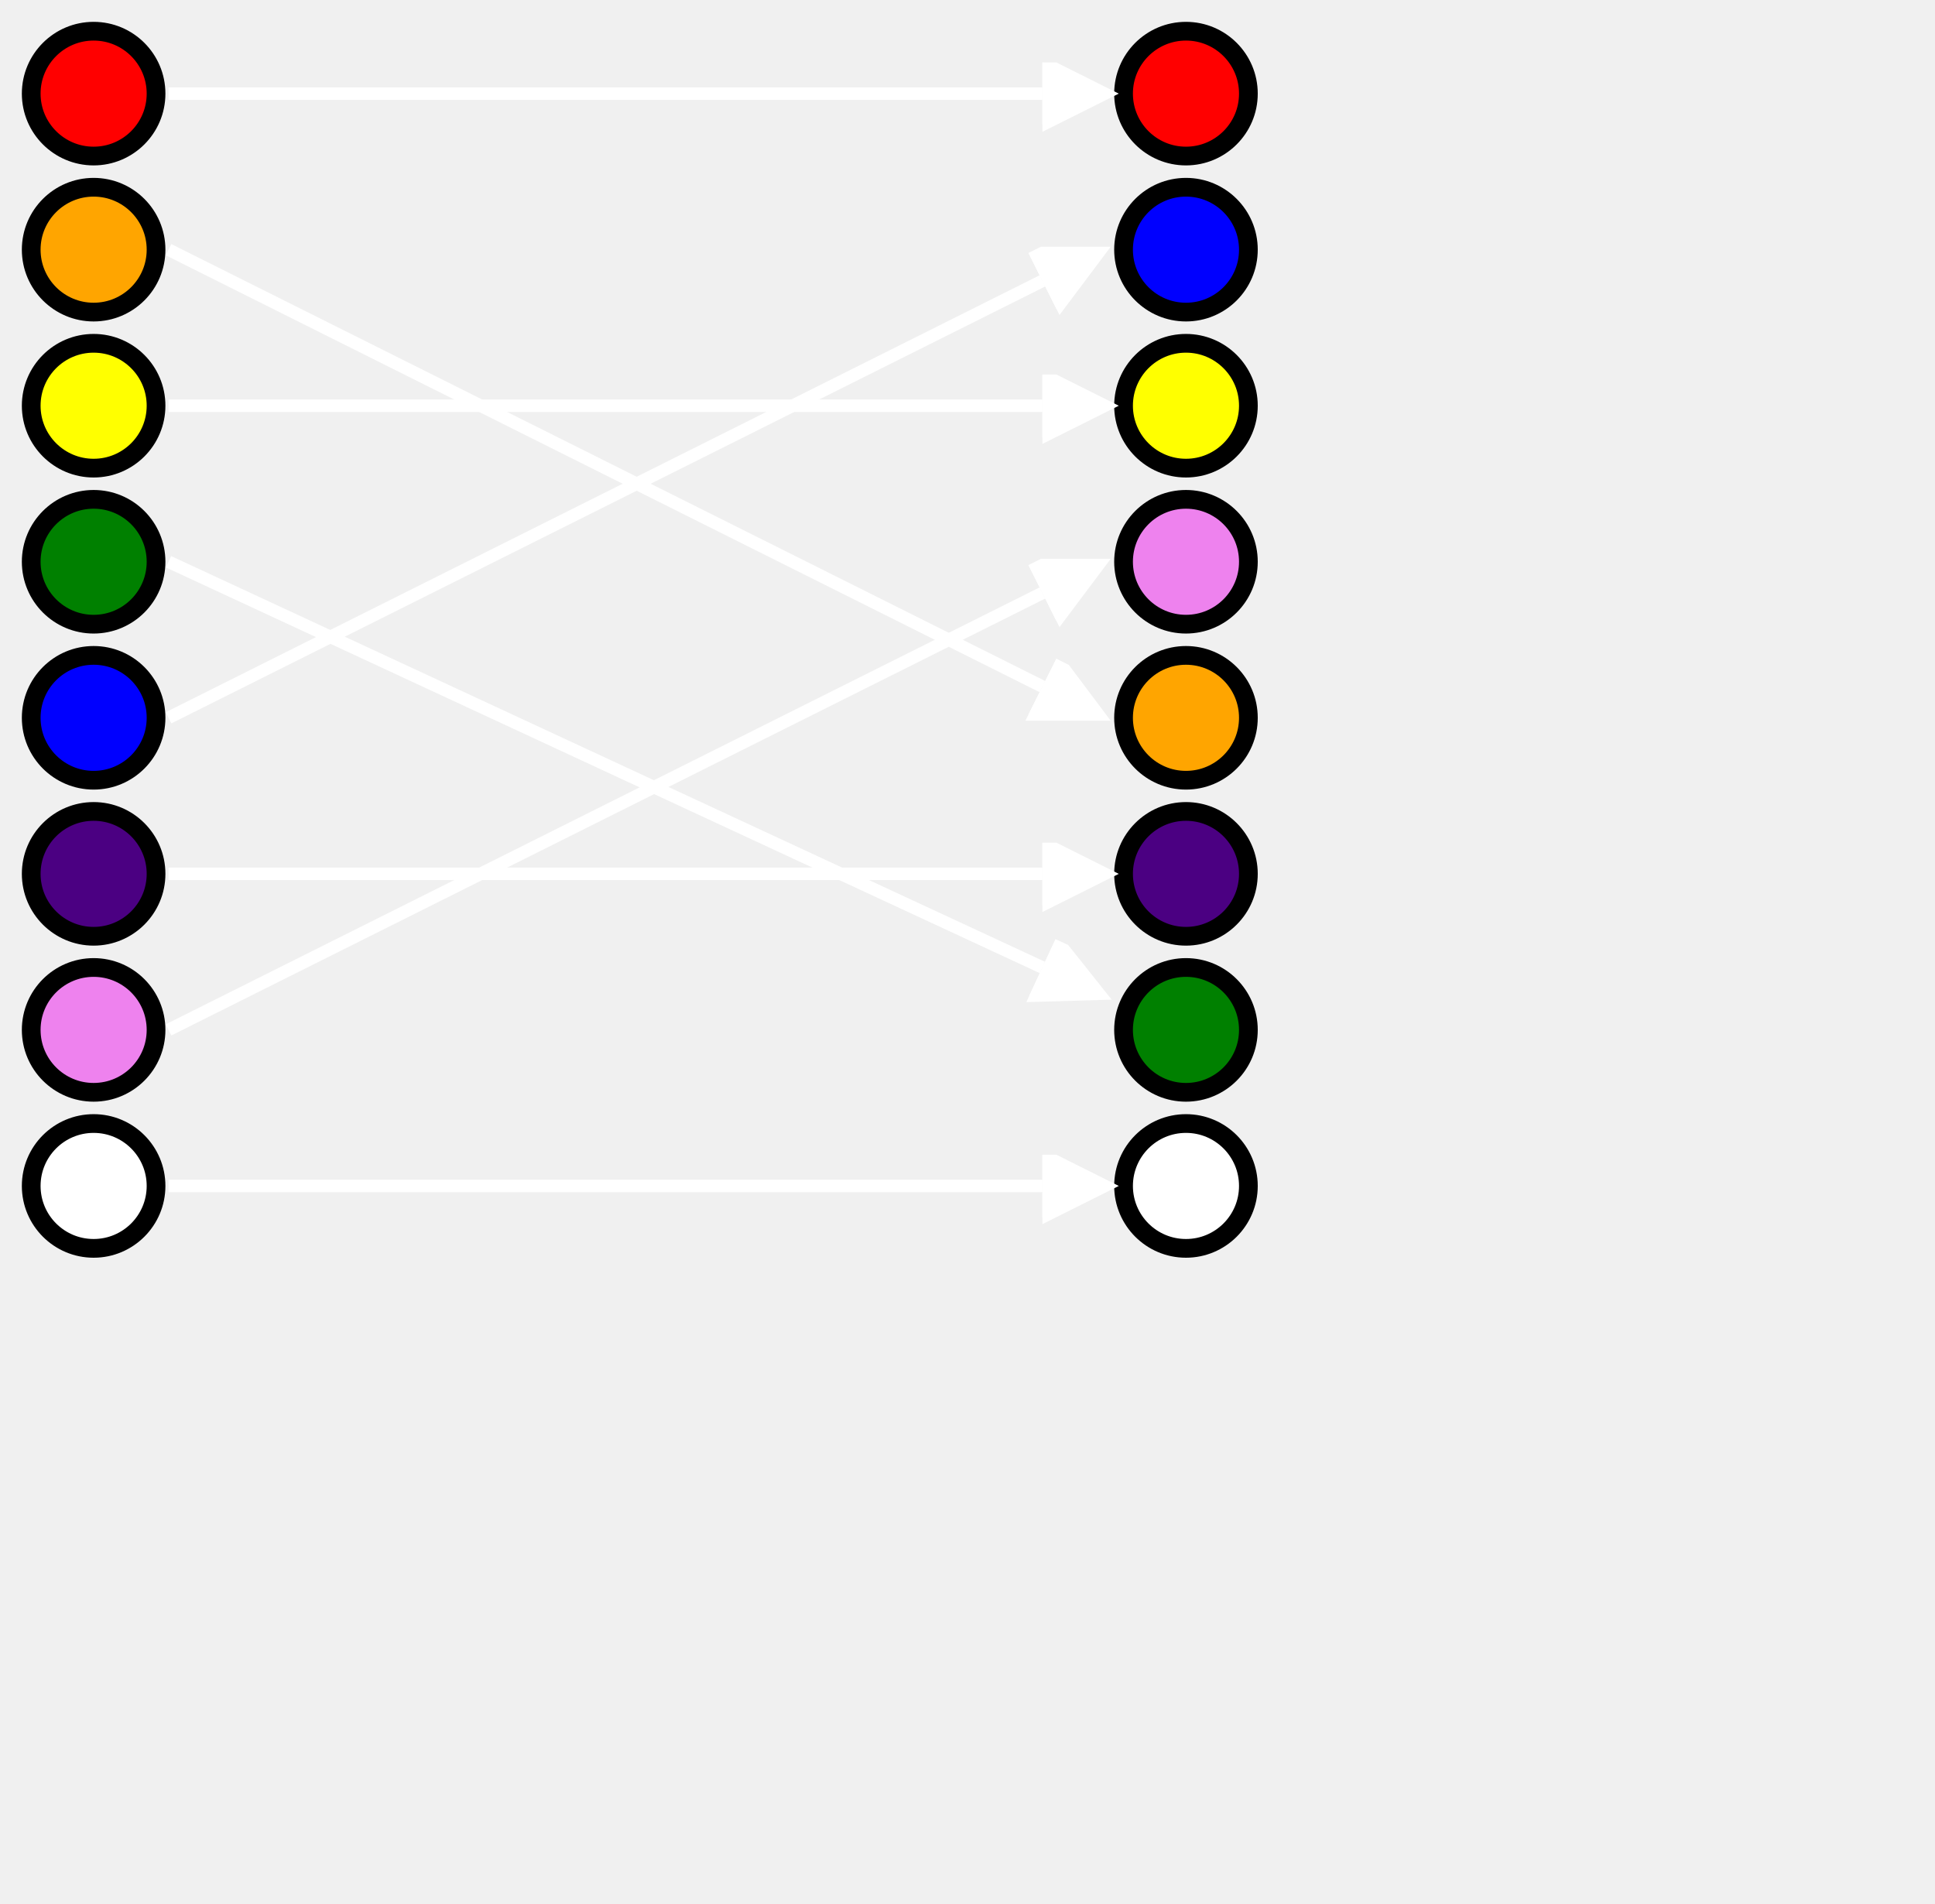
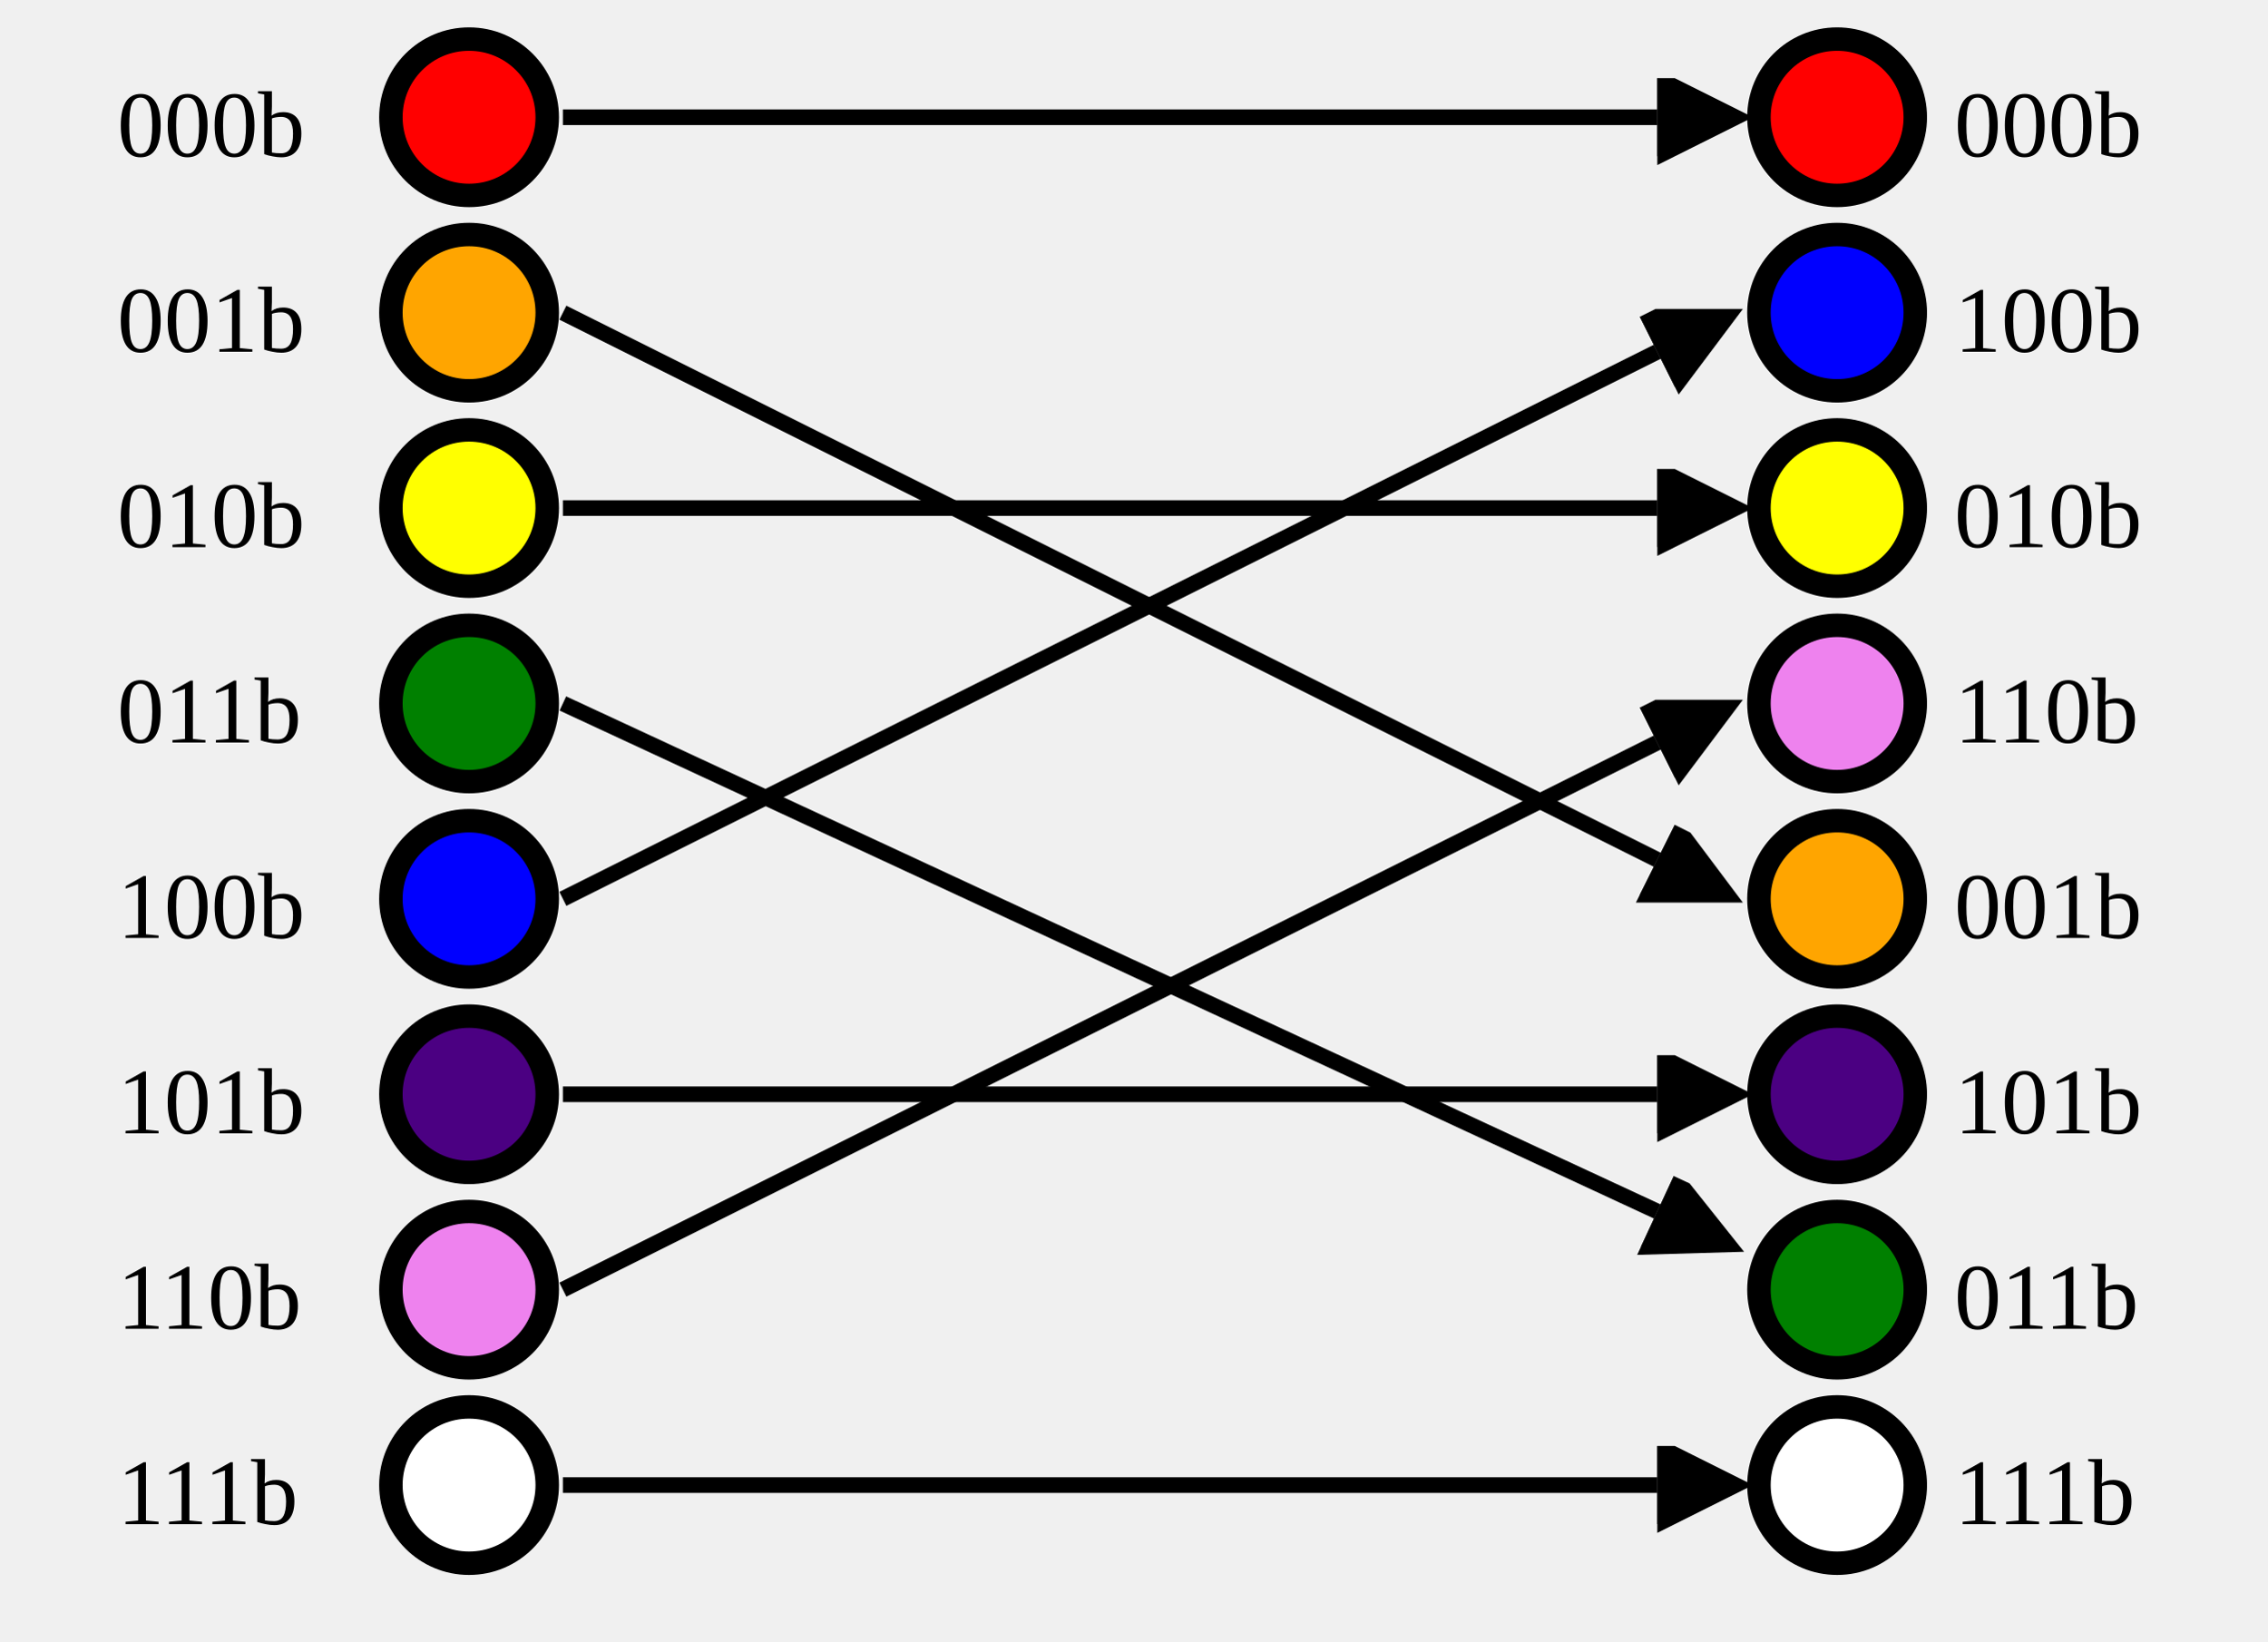
- <svg xmlns="http://www.w3.org/2000/svg" viewBox="0 0 310 305">
+ <svg xmlns="http://www.w3.org/2000/svg" viewBox="0 0 290 210">
  <style>
    .small {
      dominant-baseline: central;
      text-anchor: middle;
      font-size:10px;
    }
    .unix {
      fill: #386cb0;
    }
    .ipip {
      fill: red;
    }
    .eth {
      fill: #beaed4;
    }
    .switch {
      fill: #f0027f;
    }
    .arrow {
-       stroke: white;
-       fill: white;
+       stroke: black;
+       fill: black;
+     }
+     svg {
+       background-color: #ffffff;
    }
  </style>
  <defs>
    <marker id="arrowhead_right" markerWidth="10" markerHeight="10" refX="0" refY="2.5" orient="auto">
      <polygon class="arrow" points="0,0 5,2.5 0,5 0,0" />
    </marker>
  </defs>
  <g transform="translate(15,15)">
-     <g transform="translate(0,0)">
+     <g transform="translate(0,5)">
+       <text x="0" y="0">000b</text>
+       <text x="0" y="25">001b</text>
+       <text x="0" y="50">010b</text>
+       <text x="0" y="75">011b</text>
+       <text x="0" y="100">100b</text>
+       <text x="0" y="125">101b</text>
+       <text x="0" y="150">110b</text>
+       <text x="0" y="175">111b</text>
+     </g>
+     <g transform="translate(235,5)">
+       <text x="0" y="0">000b</text>
+       <text x="0" y="25">100b</text>
+       <text x="0" y="50">010b</text>
+       <text x="0" y="75">110b</text>
+       <text x="0" y="100">001b</text>
+       <text x="0" y="125">101b</text>
+       <text x="0" y="150">011b</text>
+       <text x="0" y="175">111b</text>
+     </g>
+     <g transform="translate(45,0)">
      <circle cx="0" cy="0" r="10" stroke="black" stroke-width="3" fill="red" />
      <circle cx="0" cy="25" r="10" stroke="black" stroke-width="3" fill="orange" />
      <circle cx="0" cy="50" r="10" stroke="black" stroke-width="3" fill="yellow" />
      <circle cx="0" cy="75" r="10" stroke="black" stroke-width="3" fill="green" />
      <circle cx="0" cy="100" r="10" stroke="black" stroke-width="3" fill="blue" />
      <circle cx="0" cy="125" r="10" stroke="black" stroke-width="3" fill="indigo" />
      <circle cx="0" cy="150" r="10" stroke="black" stroke-width="3" fill="violet" />
      <circle cx="0" cy="175" r="10" stroke="black" stroke-width="3" fill="white" />
    </g>
-     <g transform="translate(175,0)">
+     <g transform="translate(220,0)">
      <circle cx="0" cy="0" r="10" stroke="black" stroke-width="3" fill="red" />
      <circle cx="0" cy="25" r="10" stroke="black" stroke-width="3" fill="blue" />
      <circle cx="0" cy="50" r="10" stroke="black" stroke-width="3" fill="yellow" />
      <circle cx="0" cy="75" r="10" stroke="black" stroke-width="3" fill="violet" />
      <circle cx="0" cy="100" r="10" stroke="black" stroke-width="3" fill="orange" />
      <circle cx="0" cy="125" r="10" stroke="black" stroke-width="3" fill="indigo" />
      <circle cx="0" cy="150" r="10" stroke="black" stroke-width="3" fill="green" />
      <circle cx="0" cy="175" r="10" stroke="black" stroke-width="3" fill="white" />
    </g>
-     <g transform="translate(12,0)">
-       <line x1="0" y1="0" x2="140" y2="0" style="stroke:rgb(255,255,255);stroke-width:2" marker-end="url(#arrowhead_right)" />
-       <line x1="0" y1="25" x2="140" y2="95" style="stroke:rgb(255,255,255);stroke-width:2" marker-end="url(#arrowhead_right)" />
-       <line x1="0" y1="50" x2="140" y2="50" style="stroke:rgb(255,255,255);stroke-width:2" marker-end="url(#arrowhead_right)" />
-       <line x1="0" y1="75" x2="140" y2="140" style="stroke:rgb(255,255,255);stroke-width:2" marker-end="url(#arrowhead_right)" />
-       <line x1="0" y1="100" x2="140" y2="30" style="stroke:rgb(255,255,255);stroke-width:2" marker-end="url(#arrowhead_right)" />
-       <line x1="0" y1="125" x2="140" y2="125" style="stroke:rgb(255,255,255);stroke-width:2" marker-end="url(#arrowhead_right)" />
-       <line x1="0" y1="150" x2="140" y2="80" style="stroke:rgb(255,255,255);stroke-width:2" marker-end="url(#arrowhead_right)" />
-       <line x1="0" y1="175" x2="140" y2="175" style="stroke:rgb(255,255,255);stroke-width:2" marker-end="url(#arrowhead_right)" />
+     <g transform="translate(57,0)">
+       <line x1="0" y1="0" x2="140" y2="0" style="stroke:rgb(0,0,0);stroke-width:2" marker-end="url(#arrowhead_right)" />
+       <line x1="0" y1="25" x2="140" y2="95" style="stroke:rgb(0,0,0);stroke-width:2" marker-end="url(#arrowhead_right)" />
+       <line x1="0" y1="50" x2="140" y2="50" style="stroke:rgb(0,0,0);stroke-width:2" marker-end="url(#arrowhead_right)" />
+       <line x1="0" y1="75" x2="140" y2="140" style="stroke:rgb(0,0,0);stroke-width:2" marker-end="url(#arrowhead_right)" />
+       <line x1="0" y1="100" x2="140" y2="30" style="stroke:rgb(0,0,0);stroke-width:2" marker-end="url(#arrowhead_right)" />
+       <line x1="0" y1="125" x2="140" y2="125" style="stroke:rgb(0,0,0);stroke-width:2" marker-end="url(#arrowhead_right)" />
+       <line x1="0" y1="150" x2="140" y2="80" style="stroke:rgb(0,0,0);stroke-width:2" marker-end="url(#arrowhead_right)" />
+       <line x1="0" y1="175" x2="140" y2="175" style="stroke:rgb(0,0,0);stroke-width:2" marker-end="url(#arrowhead_right)" />
    </g>
  </g>
</svg>
